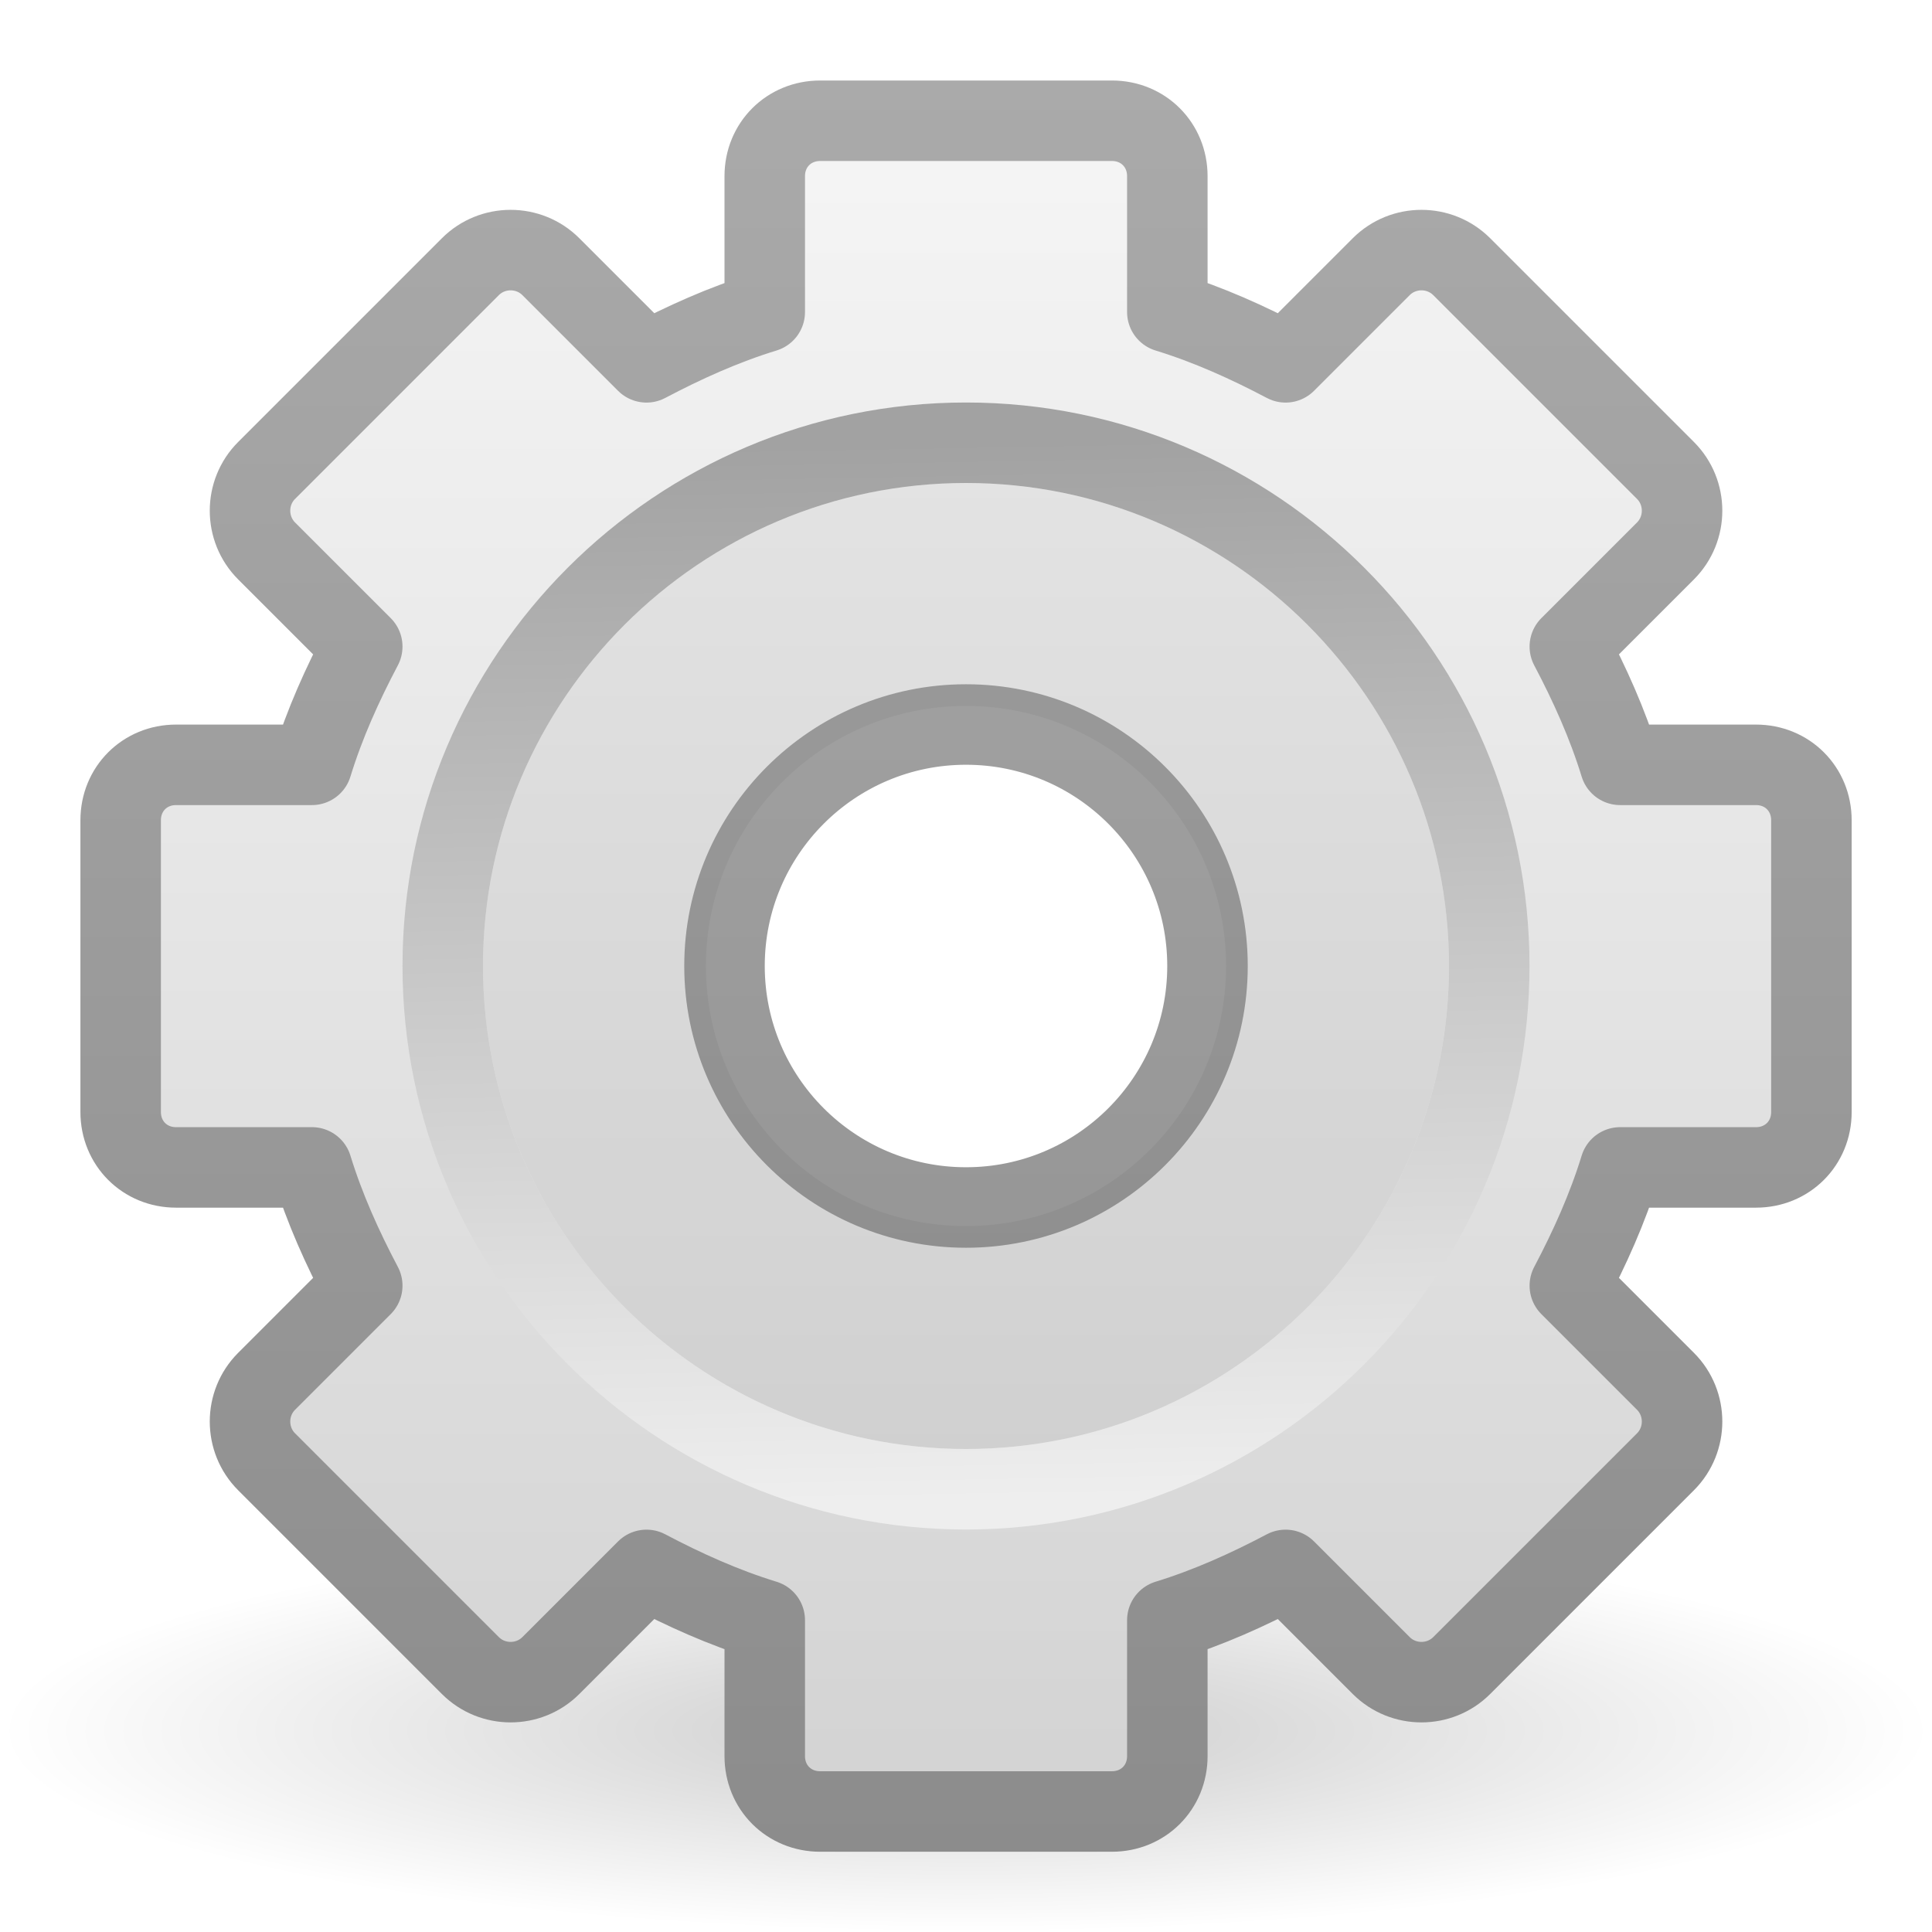
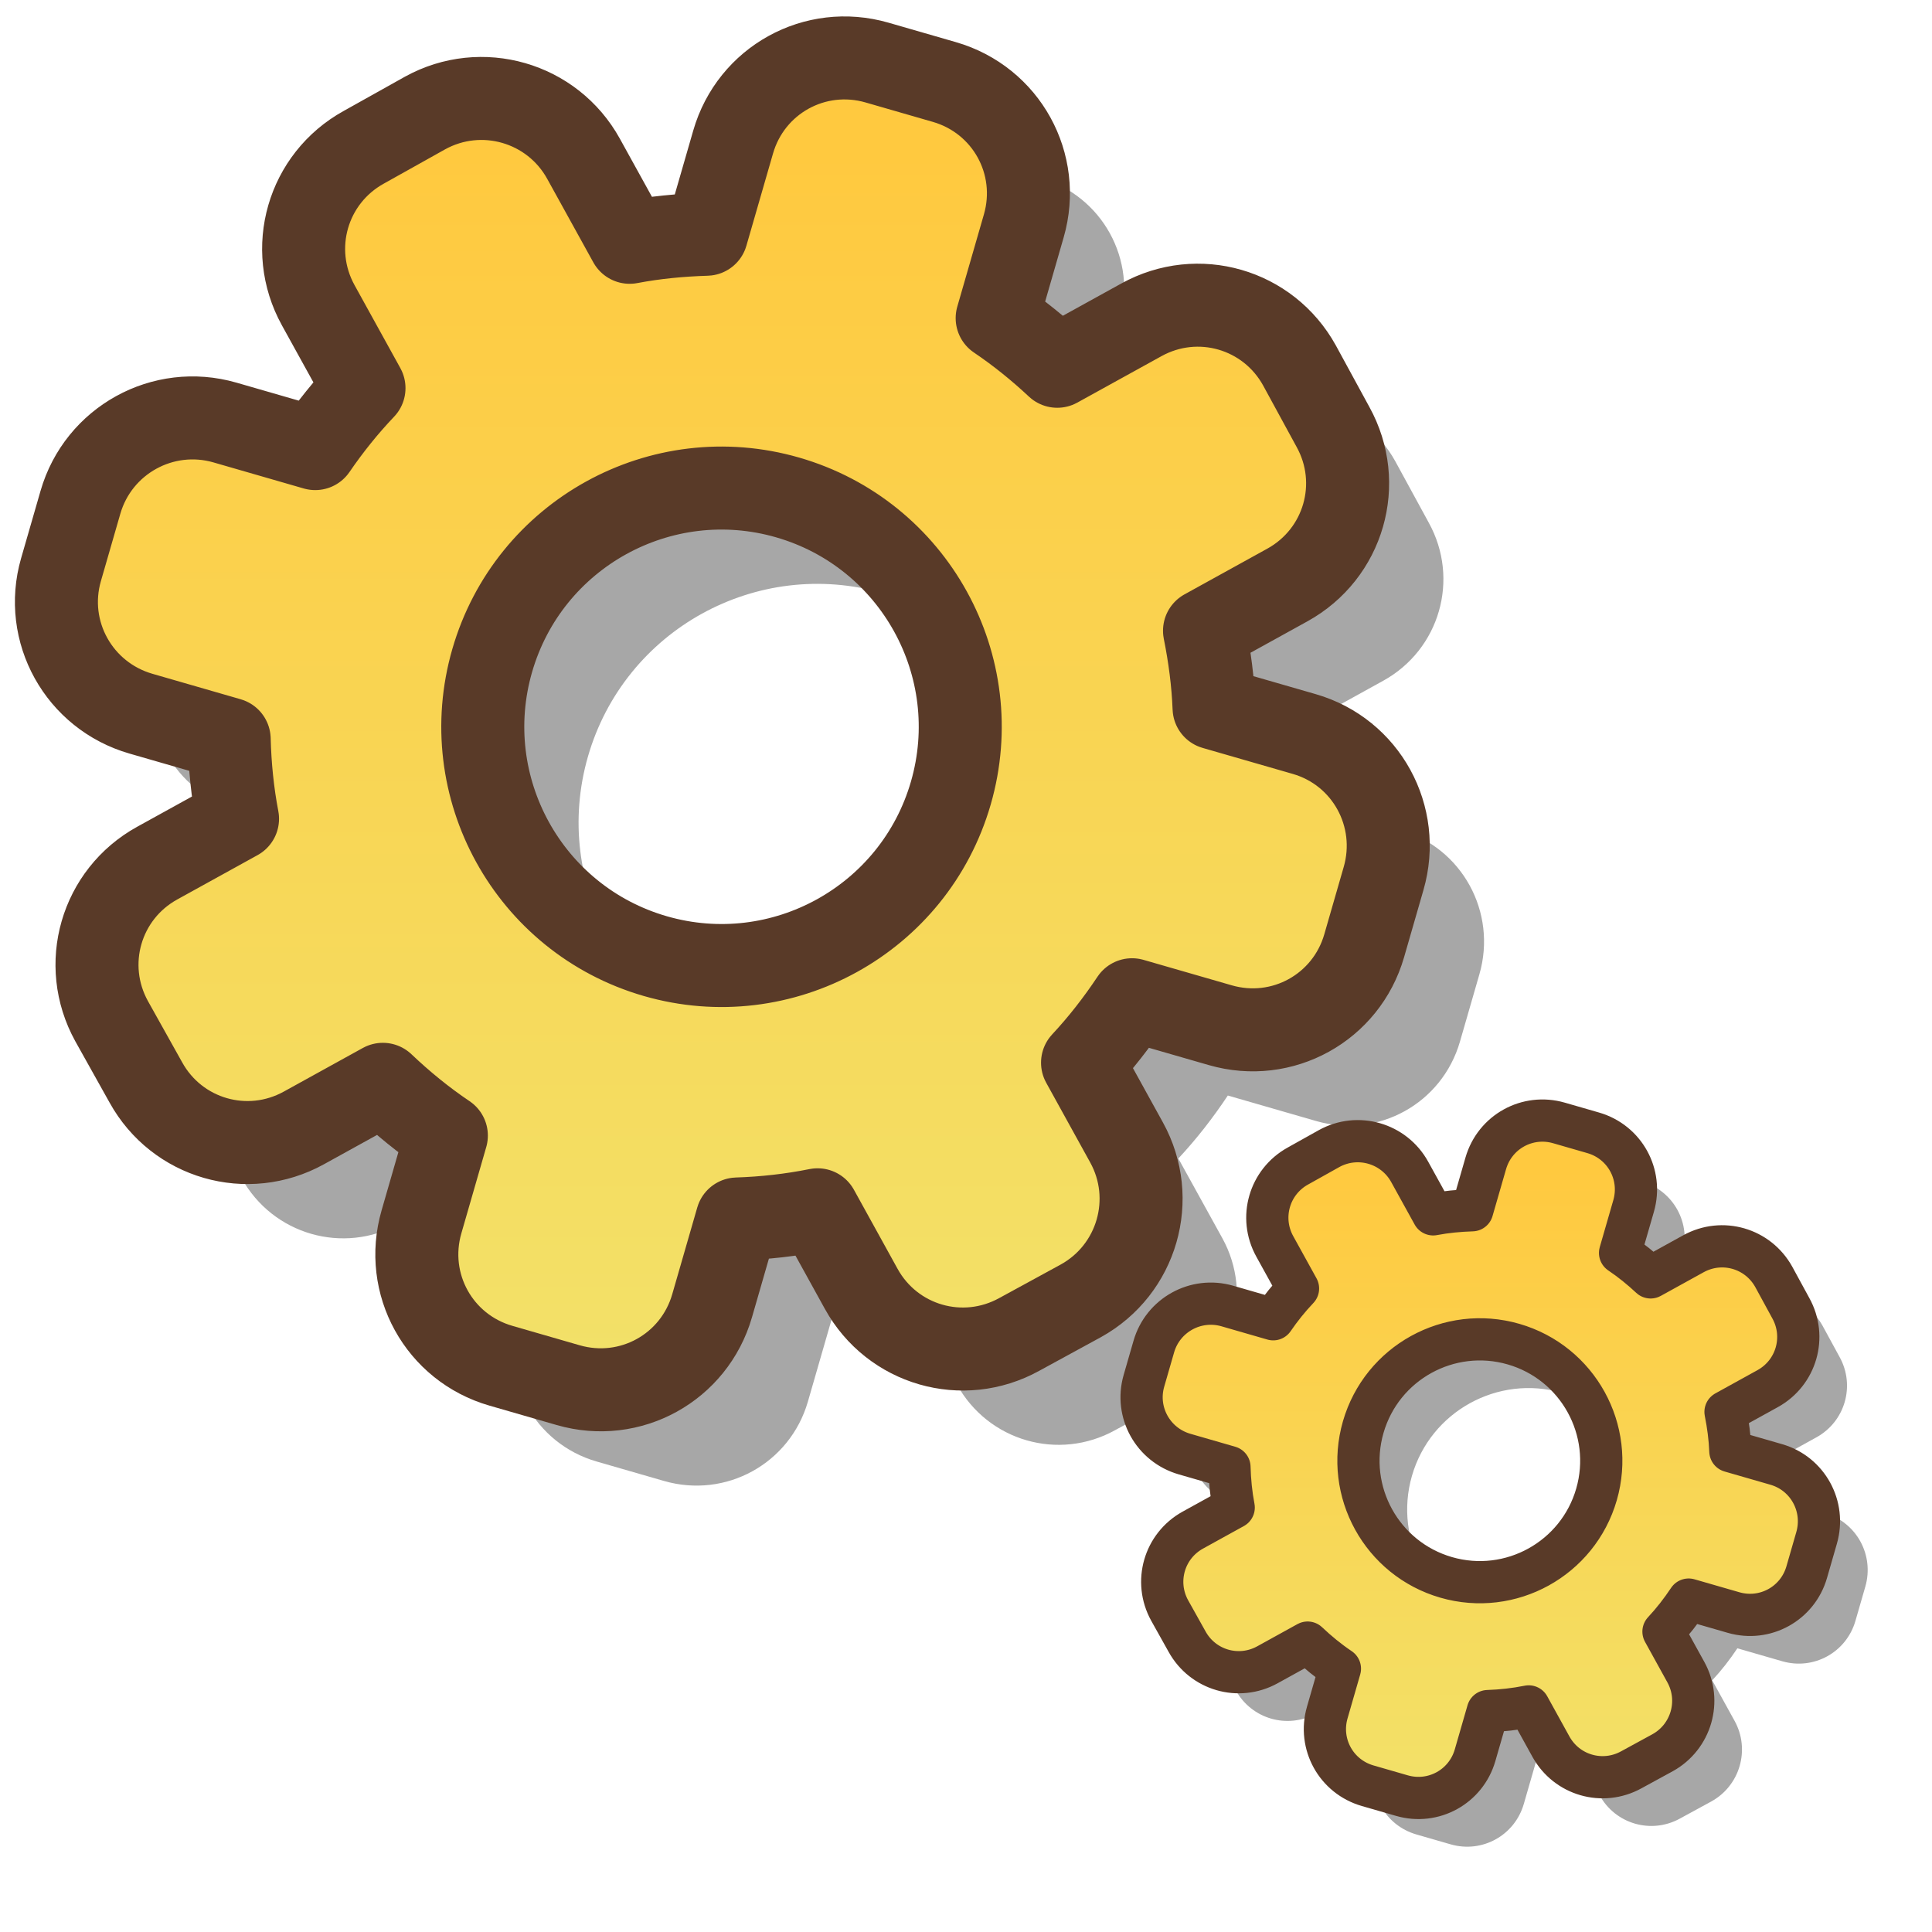
- <svg xmlns="http://www.w3.org/2000/svg" id="svg2" width="24" height="24" version="1.0">
-   <defs id="defs4">
-     <linearGradient id="linearGradient3241" x1="86.133" x2="84.639" y1="105.1" y2="20.895" gradientTransform="matrix(.15623 0 0 .15623 2.0012 2.1574)" gradientUnits="userSpaceOnUse">
-       <stop id="stop5130" style="stop-color:#eee" offset="0" />
-       <stop id="stop5132" style="stop-color:#a2a2a2" offset="1" />
+ <svg xmlns="http://www.w3.org/2000/svg" xmlns:xlink="http://www.w3.org/1999/xlink" version="1" x="0" y="0" width="90" height="90" id="svg548">
+   <defs id="defs550">
+     <linearGradient id="linearGradient1828">
+       <stop style="stop-color:#ffc93f;stop-opacity:1;" offset="0" id="stop1829" />
+       <stop style="stop-color:#f1e36c;stop-opacity:1;" offset="1" id="stop1830" />
    </linearGradient>
-     <linearGradient id="linearGradient3228" x1="40" x2="40" y1="1" y2="23.02" gradientTransform="translate(-24.5)" gradientUnits="userSpaceOnUse">
-       <stop id="stop3399" style="stop-color:#aaa" offset="0" />
-       <stop id="stop3401" style="stop-color:#8c8c8c" offset="1" />
-     </linearGradient>
-     <linearGradient id="linearGradient3218" x1="34" x2="34" y1="1" y2="23" gradientTransform="translate(-24.5)" gradientUnits="userSpaceOnUse">
-       <stop id="stop3311" style="stop-color:#f6f6f6" offset="0" />
-       <stop id="stop3313" style="stop-color:#d2d2d2" offset="1" />
-     </linearGradient>
-     <radialGradient id="radialGradient2411" cx="6.703" cy="73.616" r="7.228" gradientTransform="matrix(1.6601 0 0 .34586 .87273 -3.9605)" gradientUnits="userSpaceOnUse">
-       <stop id="stop10693" offset="0" />
-       <stop id="stop10695" style="stop-opacity:0" offset="1" />
-     </radialGradient>
+     <linearGradient xlink:href="#linearGradient1828" id="linearGradient1857" gradientUnits="userSpaceOnUse" gradientTransform="matrix(0.99999,0,0,1.00001,-0.701263,-7.713892)" x1="32.051" y1="14.658" x2="32.051" y2="75.934" />
+     <linearGradient xlink:href="#linearGradient1828" id="linearGradient1865" gradientUnits="userSpaceOnUse" gradientTransform="matrix(0.500064,0,0,0.500075,52.0623,47.59928)" x1="32.051" y1="14.658" x2="32.051" y2="75.934" />
  </defs>
-   <g id="layer1">
-     <g id="g2486">
-       <path id="path10689" d="m24 21.5c0 1.381-5.373 2.5-12 2.5-6.627 0-12-1.119-12-2.5s5.373-2.5 12-2.5c6.627 0 12 1.119 12 2.5z" style="fill:url(#radialGradient2411);opacity:.2" />
-       <path id="rect2426" d="m10.188 1.5c-0.388 0-0.688 0.299-0.688 0.688v1.688c-0.512 0.157-1.003 0.379-1.469 0.625l-1.188-1.188c-0.275-0.275-0.725-0.275-1 0l-2.531 2.531c-0.275 0.275-0.275 0.725 0 1l1.188 1.188c-0.246 0.466-0.468 0.957-0.625 1.469h-1.688c-0.388 0-0.688 0.299-0.688 0.688v3.625c0 0.388 0.299 0.688 0.688 0.688h1.688c0.157 0.512 0.379 1.003 0.625 1.469l-1.188 1.188c-0.275 0.275-0.275 0.725 0 1l2.531 2.531c0.275 0.275 0.725 0.275 1 0l1.188-1.188c0.466 0.246 0.957 0.468 1.469 0.625v1.688c0 0.388 0.299 0.688 0.688 0.688h3.625c0.388 0 0.688-0.299 0.688-0.688v-1.688c0.512-0.157 1.003-0.379 1.469-0.625l1.188 1.188c0.275 0.275 0.725 0.275 1 0l2.531-2.531c0.275-0.275 0.275-0.725 0-1l-1.188-1.188c0.246-0.466 0.468-0.957 0.625-1.469h1.688c0.388 0 0.688-0.299 0.688-0.688v-3.625c0-0.388-0.299-0.688-0.688-0.688h-1.688c-0.157-0.512-0.379-1.003-0.625-1.469l1.188-1.188c0.275-0.275 0.275-0.725 0-1l-2.531-2.531c-0.275-0.275-0.725-0.275-1 0l-1.188 1.188c-0.466-0.246-0.957-0.468-1.469-0.625v-1.688c0-0.388-0.299-0.688-0.688-0.688h-3.625zm1.812 7.5c1.656 0 3 1.344 3 3s-1.344 3-3 3-3-1.344-3-3 1.344-3 3-3z" style="display:block;fill:url(#linearGradient3218);stroke-linejoin:round;stroke:url(#linearGradient3228)" />
-       <path id="path3315" d="m12 6c-3.308-2e-7 -6 2.692-6 6 0 3.308 2.692 6 6 6 3.308-1e-6 6-2.692 6-6 0-3.308-2.692-6-6-6zm0 2.769c1.783 0 3.231 1.447 3.231 3.231s-1.447 3.231-3.231 3.231-3.231-1.447-3.231-3.231 1.447-3.231 3.231-3.231z" style="opacity:.05" />
-       <path id="path28" d="m12 5.5c-3.584 0-6.5 2.916-6.5 6.5 0 3.584 2.916 6.5 6.5 6.5 3.584 0 6.5-2.916 6.5-6.5 0-3.584-2.916-6.5-6.5-6.5z" style="fill:none;stroke:url(#linearGradient3241)" />
-     </g>
+   <g id="g2702">
+     <path id="path1858" d="M 45.319,7.378 C 42.432,6.544 39.448,8.191 38.615,11.078 L 37.375,15.375 C 36.162,15.413 34.971,15.525 33.795,15.75 L 31.647,11.86 C 30.195,9.229 26.893,8.276 24.262,9.728 L 21.412,11.321 C 18.782,12.773 17.835,16.052 19.287,18.683 L 21.419,22.543 C 20.59,23.416 19.836,24.353 19.147,25.359 L 14.943,24.146 C 12.056,23.313 9.043,24.976 8.21,27.863 L 7.305,30.998 C 6.471,33.886 8.141,36.875 11.029,37.709 L 15.139,38.895 C 15.171,40.152 15.295,41.387 15.528,42.605 L 11.787,44.67 C 9.156,46.122 8.21,49.401 9.662,52.032 L 11.255,54.882 C 12.707,57.512 15.986,58.459 18.617,57.006 L 22.297,54.974 C 23.215,55.847 24.191,56.645 25.256,57.363 L 24.096,61.381 C 23.263,64.268 24.91,67.251 27.797,68.084 L 30.932,68.989 C 33.819,69.823 36.802,68.176 37.636,65.289 L 38.802,61.248 C 40.076,61.206 41.317,61.067 42.549,60.819 L 44.581,64.5 C 46.033,67.131 49.312,68.078 51.942,66.625 L 54.809,65.063 C 57.439,63.61 58.393,60.308 56.94,57.677 L 54.892,53.967 C 55.738,53.06 56.5,52.081 57.197,51.034 L 61.308,52.221 C 64.195,53.054 67.178,51.407 68.011,48.52 L 68.916,45.385 C 69.75,42.498 68.11,39.491 65.222,38.658 L 61.019,37.445 C 60.971,36.222 60.811,35.028 60.574,33.845 L 64.434,31.713 C 67.065,30.261 68.011,26.982 66.559,24.352 L 64.996,21.485 C 63.544,18.854 60.265,17.908 57.634,19.36 L 53.714,21.525 C 52.842,20.71 51.917,19.96 50.915,19.283 L 52.155,14.986 C 52.988,12.099 51.341,9.116 48.454,8.283 L 45.319,7.378 z M 41.157,27.637 C 47.054,29.339 50.459,35.506 48.757,41.403 C 47.054,47.3 40.888,50.704 34.99,49.002 C 29.093,47.3 25.689,41.133 27.391,35.236 C 29.093,29.339 35.26,25.934 41.157,27.637 z " style="fill:#000000;fill-opacity:0.344;stroke:none;stroke-width:3.867;stroke-linecap:round;stroke-linejoin:round;stroke-miterlimit:4;stroke-opacity:1" />
+     <path id="path1856" d="M 40.856,2.915 C 37.969,2.082 34.986,3.728 34.152,6.616 L 32.912,10.912 C 31.7,10.95 30.508,11.063 29.332,11.287 L 27.184,7.397 C 25.732,4.766 22.43,3.813 19.799,5.265 L 16.95,6.858 C 14.319,8.31 13.372,11.589 14.825,14.22 L 16.956,18.08 C 16.127,18.953 15.374,19.89 14.684,20.897 L 10.48,19.683 C 7.593,18.85 4.58,20.513 3.747,23.4 L 2.842,26.536 C 2.009,29.423 3.679,32.413 6.566,33.246 L 10.676,34.432 C 10.709,35.689 10.832,36.925 11.065,38.142 L 7.324,40.207 C 4.693,41.659 3.747,44.938 5.199,47.569 L 6.792,50.419 C 8.244,53.05 11.523,53.996 14.154,52.544 L 17.835,50.512 C 18.753,51.384 19.728,52.182 20.793,52.9 L 19.634,56.918 C 18.8,59.805 20.447,62.788 23.334,63.621 L 26.469,64.526 C 29.357,65.36 32.34,63.713 33.173,60.826 L 34.339,56.785 C 35.613,56.744 36.854,56.604 38.086,56.357 L 40.118,60.038 C 41.57,62.668 44.849,63.615 47.48,62.163 L 50.346,60.6 C 52.977,59.147 53.93,55.845 52.477,53.215 L 50.429,49.504 C 51.275,48.598 52.037,47.618 52.734,46.572 L 56.845,47.758 C 59.732,48.591 62.715,46.945 63.549,44.057 L 64.453,40.922 C 65.287,38.035 63.647,35.029 60.76,34.195 L 56.556,32.982 C 56.508,31.759 56.348,30.566 56.111,29.382 L 59.971,27.251 C 62.602,25.798 63.549,22.519 62.096,19.889 L 60.534,17.022 C 59.081,14.392 55.802,13.445 53.172,14.898 L 49.251,17.062 C 48.379,16.247 47.454,15.497 46.452,14.82 L 47.692,10.523 C 48.525,7.636 46.878,4.653 43.991,3.82 L 40.856,2.915 z M 36.694,23.174 C 42.592,24.876 45.996,31.043 44.294,36.94 C 42.592,42.837 36.425,46.242 30.527,44.54 C 24.63,42.837 21.226,36.671 22.928,30.773 C 24.63,24.876 30.797,21.472 36.694,23.174 z " style="fill:url(#linearGradient1857);fill-opacity:1;stroke:#593a28;stroke-width:3.867;stroke-linecap:round;stroke-linejoin:round;stroke-miterlimit:4;stroke-opacity:1" />
  </g>
+   <use x="0" y="0" xlink:href="#g2702" id="use2706" transform="matrix(0.5086008,0,0,0.5086008,51.84313,50.82821)" width="90" height="90" />
</svg>
